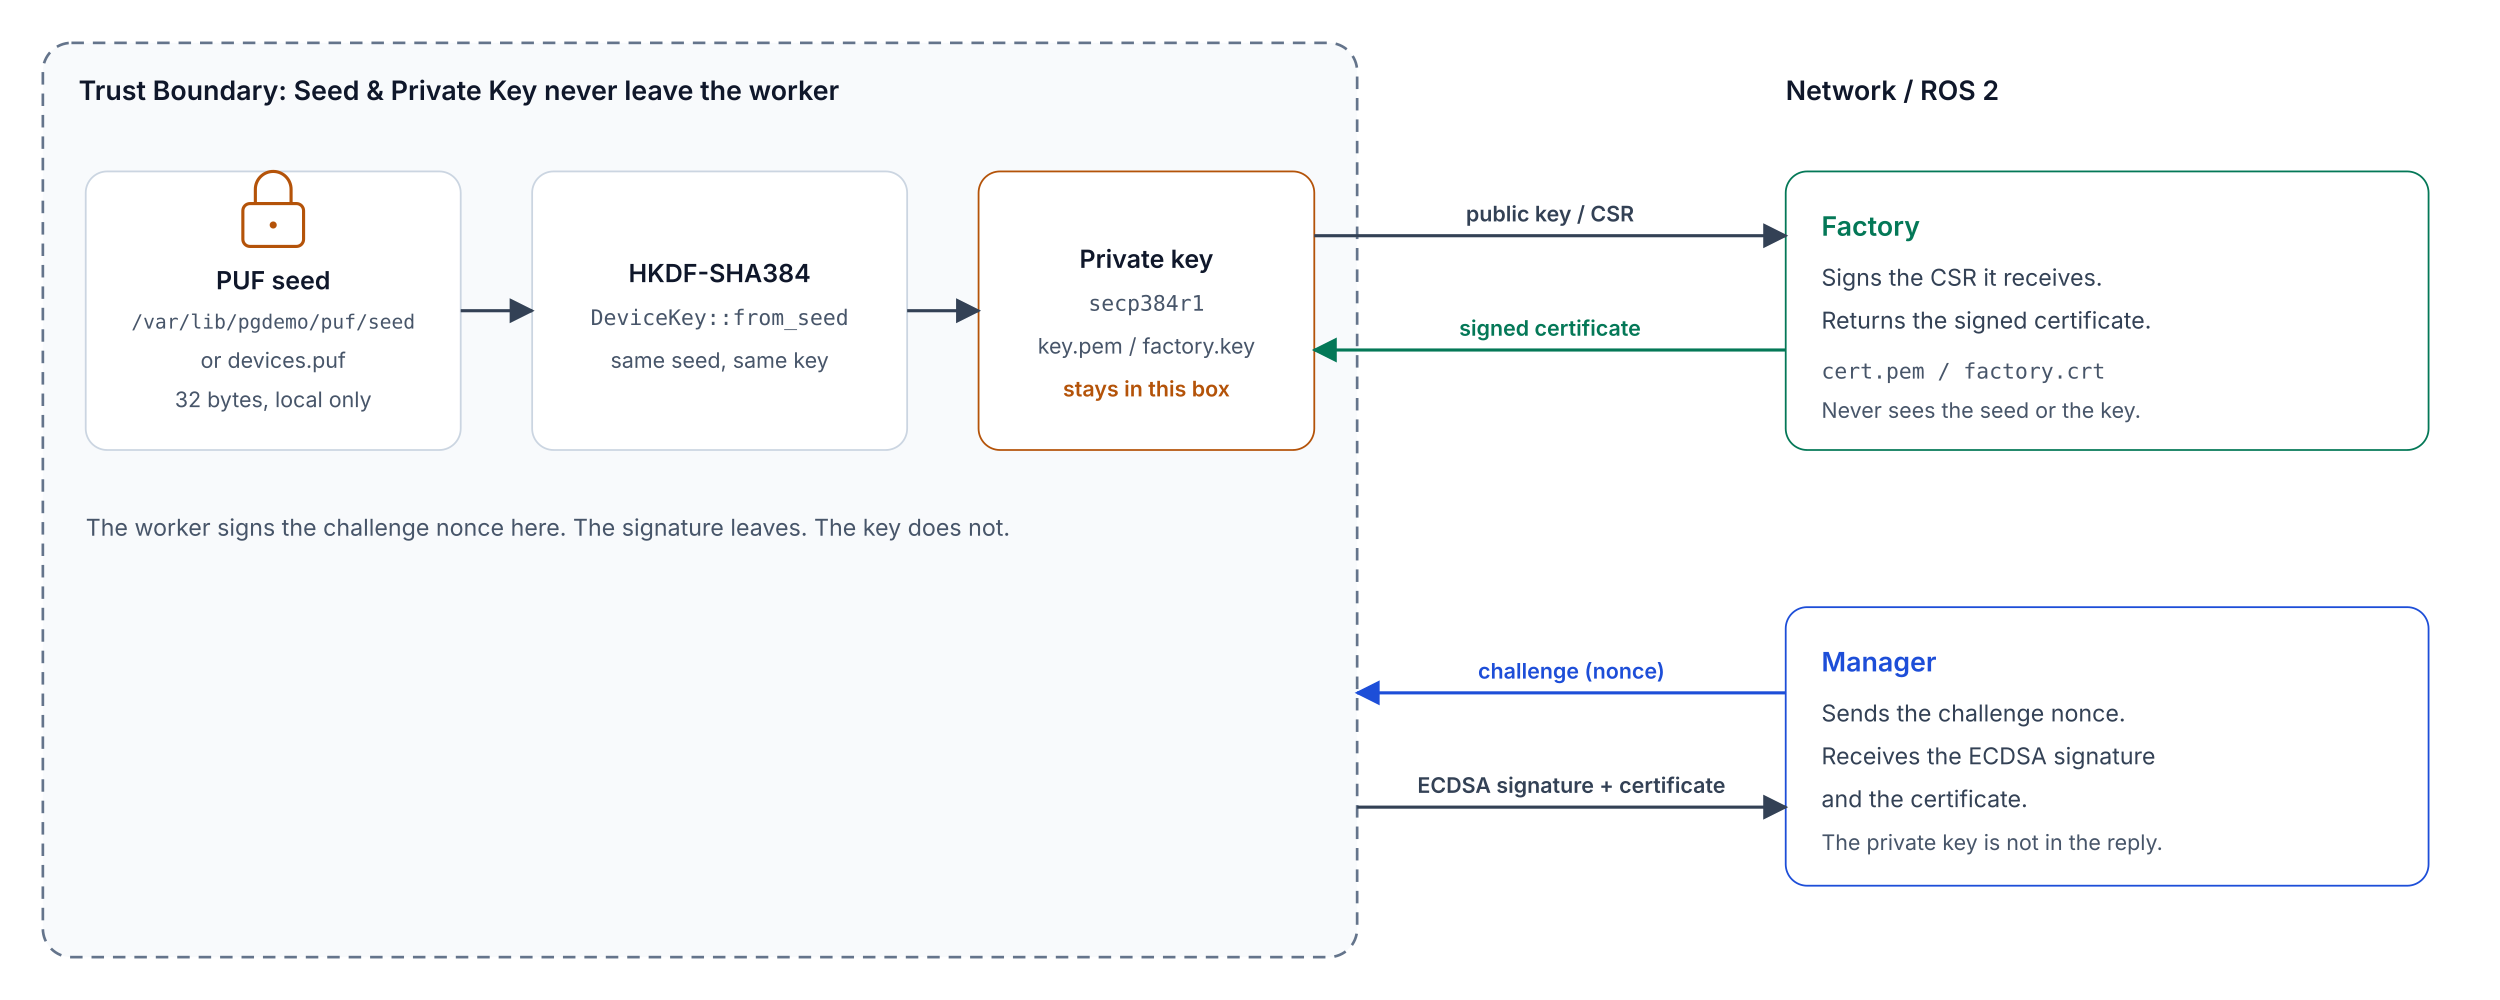
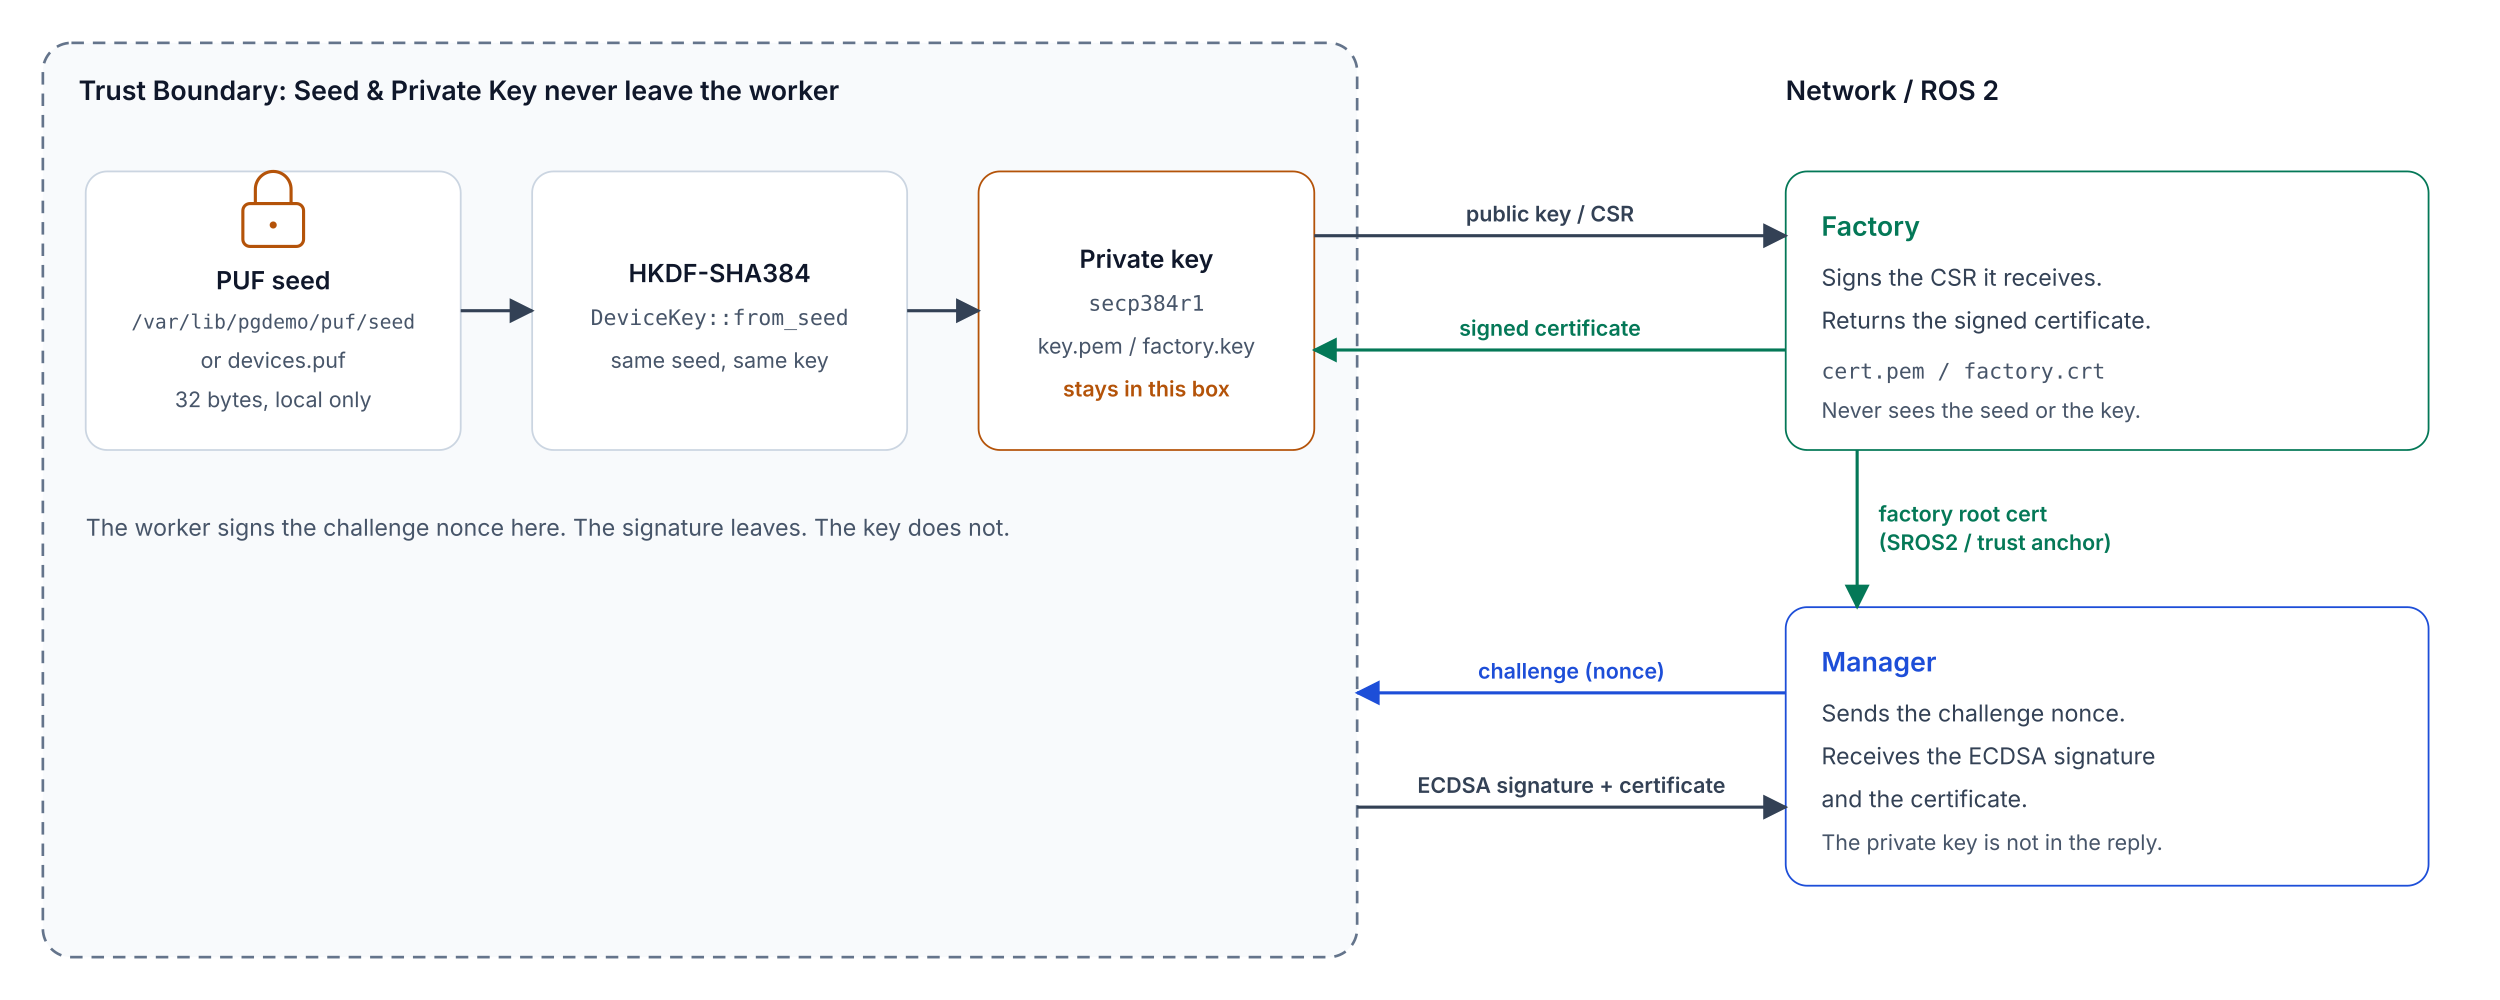
<svg xmlns="http://www.w3.org/2000/svg" width="1400" height="560" viewBox="0 0 1400 560" role="img">
  <rect width="1400" height="560" fill="#FFFFFF" />
  <defs>
    <marker id="arrow" viewBox="0 0 10 10" refX="9" refY="5" markerWidth="8" markerHeight="8" orient="auto">
      <path d="M 0 0 L 10 5 L 0 10 z" fill="#334155" />
    </marker>
    <marker id="arrow-green" viewBox="0 0 10 10" refX="9" refY="5" markerWidth="8" markerHeight="8" orient="auto">
      <path d="M 0 0 L 10 5 L 0 10 z" fill="#047857" />
    </marker>
    <marker id="arrow-blue" viewBox="0 0 10 10" refX="9" refY="5" markerWidth="8" markerHeight="8" orient="auto">
      <path d="M 0 0 L 10 5 L 0 10 z" fill="#1D4ED8" />
    </marker>
  </defs>
  <rect x="24" y="24" width="736" height="512" rx="16" fill="#F8FAFC" stroke="#64748B" stroke-width="1.5" stroke-dasharray="7 5" />
  <text x="44" y="56" fill="#0F172A" font-family="Inter, system-ui, sans-serif" font-size="15" font-weight="600">Trust Boundary: Seed &amp; Private Key never leave the worker</text>
  <rect x="48" y="96" width="210" height="156" rx="12" fill="#FFFFFF" stroke="#CBD5E1" />
  <rect x="136" y="114" width="34" height="24" rx="4" fill="none" stroke="#B45309" stroke-width="1.75" />
  <path d="M 143 114 V 106 A 10 10 0 0 1 163 106 V 114" fill="none" stroke="#B45309" stroke-width="1.75" />
  <circle cx="153" cy="126" r="2" fill="#B45309" />
  <text x="153" y="162" text-anchor="middle" fill="#0F172A" font-family="Inter, system-ui, sans-serif" font-size="14" font-weight="600">PUF seed</text>
  <text x="153" y="184" text-anchor="middle" fill="#475569" font-family="JetBrains Mono, ui-monospace, monospace" font-size="11">/var/lib/pgdemo/puf/seed</text>
  <text x="153" y="206" text-anchor="middle" fill="#475569" font-family="Inter, system-ui, sans-serif" font-size="12">or devices.puf</text>
  <text x="153" y="228" text-anchor="middle" fill="#475569" font-family="Inter, system-ui, sans-serif" font-size="12">32 bytes, local only</text>
  <rect x="298" y="96" width="210" height="156" rx="12" fill="#FFFFFF" stroke="#CBD5E1" />
  <text x="403" y="158" text-anchor="middle" fill="#0F172A" font-family="Inter, system-ui, sans-serif" font-size="14" font-weight="600">HKDF-SHA384</text>
  <text x="403" y="182" text-anchor="middle" fill="#475569" font-family="JetBrains Mono, ui-monospace, monospace" font-size="12">DeviceKey::from_seed</text>
  <text x="403" y="206" text-anchor="middle" fill="#475569" font-family="Inter, system-ui, sans-serif" font-size="12">same seed, same key</text>
  <rect x="548" y="96" width="188" height="156" rx="12" fill="#FFFFFF" stroke="#B45309" />
  <text x="642" y="150" text-anchor="middle" fill="#0F172A" font-family="Inter, system-ui, sans-serif" font-size="14" font-weight="600">Private key</text>
  <text x="642" y="174" text-anchor="middle" fill="#475569" font-family="JetBrains Mono, ui-monospace, monospace" font-size="12">secp384r1</text>
  <text x="642" y="198" text-anchor="middle" fill="#475569" font-family="Inter, system-ui, sans-serif" font-size="12">key.pem / factory.key</text>
  <text x="642" y="222" text-anchor="middle" fill="#B45309" font-family="Inter, system-ui, sans-serif" font-size="12" font-weight="600">stays in this box</text>
  <path d="M 258 174 H 298" fill="none" stroke="#334155" stroke-width="1.75" marker-end="url(#arrow)" />
  <path d="M 508 174 H 548" fill="none" stroke="#334155" stroke-width="1.75" marker-end="url(#arrow)" />
  <text x="48" y="300" fill="#475569" font-family="Inter, system-ui, sans-serif" font-size="13">The worker signs the challenge nonce here. The signature leaves. The key does not.</text>
  <text x="1000" y="56" fill="#0F172A" font-family="Inter, system-ui, sans-serif" font-size="15" font-weight="600">Network / ROS 2</text>
  <rect x="1000" y="96" width="360" height="156" rx="12" fill="#FFFFFF" stroke="#047857" />
  <text x="1020" y="132" fill="#047857" font-family="Inter, system-ui, sans-serif" font-size="15" font-weight="600">Factory</text>
  <text x="1020" y="160" fill="#334155" font-family="Inter, system-ui, sans-serif" font-size="13">Signs the CSR it receives.</text>
  <text x="1020" y="184" fill="#334155" font-family="Inter, system-ui, sans-serif" font-size="13">Returns the signed certificate.</text>
  <text x="1020" y="212" fill="#475569" font-family="JetBrains Mono, ui-monospace, monospace" font-size="12">cert.pem / factory.crt</text>
  <text x="1020" y="234" fill="#475569" font-family="Inter, system-ui, sans-serif" font-size="12">Never sees the seed or the key.</text>
  <rect x="1000" y="340" width="360" height="156" rx="12" fill="#FFFFFF" stroke="#1D4ED8" />
  <text x="1020" y="376" fill="#1D4ED8" font-family="Inter, system-ui, sans-serif" font-size="15" font-weight="600">Manager</text>
  <text x="1020" y="404" fill="#334155" font-family="Inter, system-ui, sans-serif" font-size="13">Sends the challenge nonce.</text>
  <text x="1020" y="428" fill="#334155" font-family="Inter, system-ui, sans-serif" font-size="13">Receives the ECDSA signature</text>
  <text x="1020" y="452" fill="#334155" font-family="Inter, system-ui, sans-serif" font-size="13">and the certificate.</text>
  <text x="1020" y="476" fill="#475569" font-family="Inter, system-ui, sans-serif" font-size="12">The private key is not in the reply.</text>
  <path d="M 736 132 H 1000" fill="none" stroke="#334155" stroke-width="1.75" marker-end="url(#arrow)" />
  <text x="868" y="124" text-anchor="middle" fill="#334155" font-family="Inter, system-ui, sans-serif" font-size="12" font-weight="600">public key / CSR</text>
  <path d="M 1000 196 H 736" fill="none" stroke="#047857" stroke-width="1.75" marker-end="url(#arrow-green)" />
  <text x="868" y="188" text-anchor="middle" fill="#047857" font-family="Inter, system-ui, sans-serif" font-size="12" font-weight="600">signed certificate</text>
  <path d="M 1000 388 H 760" fill="none" stroke="#1D4ED8" stroke-width="1.75" marker-end="url(#arrow-blue)" />
  <text x="880" y="380" text-anchor="middle" fill="#1D4ED8" font-family="Inter, system-ui, sans-serif" font-size="12" font-weight="600">challenge (nonce)</text>
  <path d="M 760 452 H 1000" fill="none" stroke="#334155" stroke-width="1.75" marker-end="url(#arrow)" />
  <text x="880" y="444" text-anchor="middle" fill="#334155" font-family="Inter, system-ui, sans-serif" font-size="12" font-weight="600">ECDSA signature + certificate</text>
+   <path d="M 1040 252 V 340" fill="none" stroke="#047857" stroke-width="1.75" marker-end="url(#arrow-green)" />
+   <text x="1052" y="292" fill="#047857" font-family="Inter, system-ui, sans-serif" font-size="12" font-weight="600">
+     <tspan x="1052">factory root cert</tspan>
+     <tspan x="1052" dy="16">(SROS2 / trust anchor)</tspan>
+   </text>
</svg>
